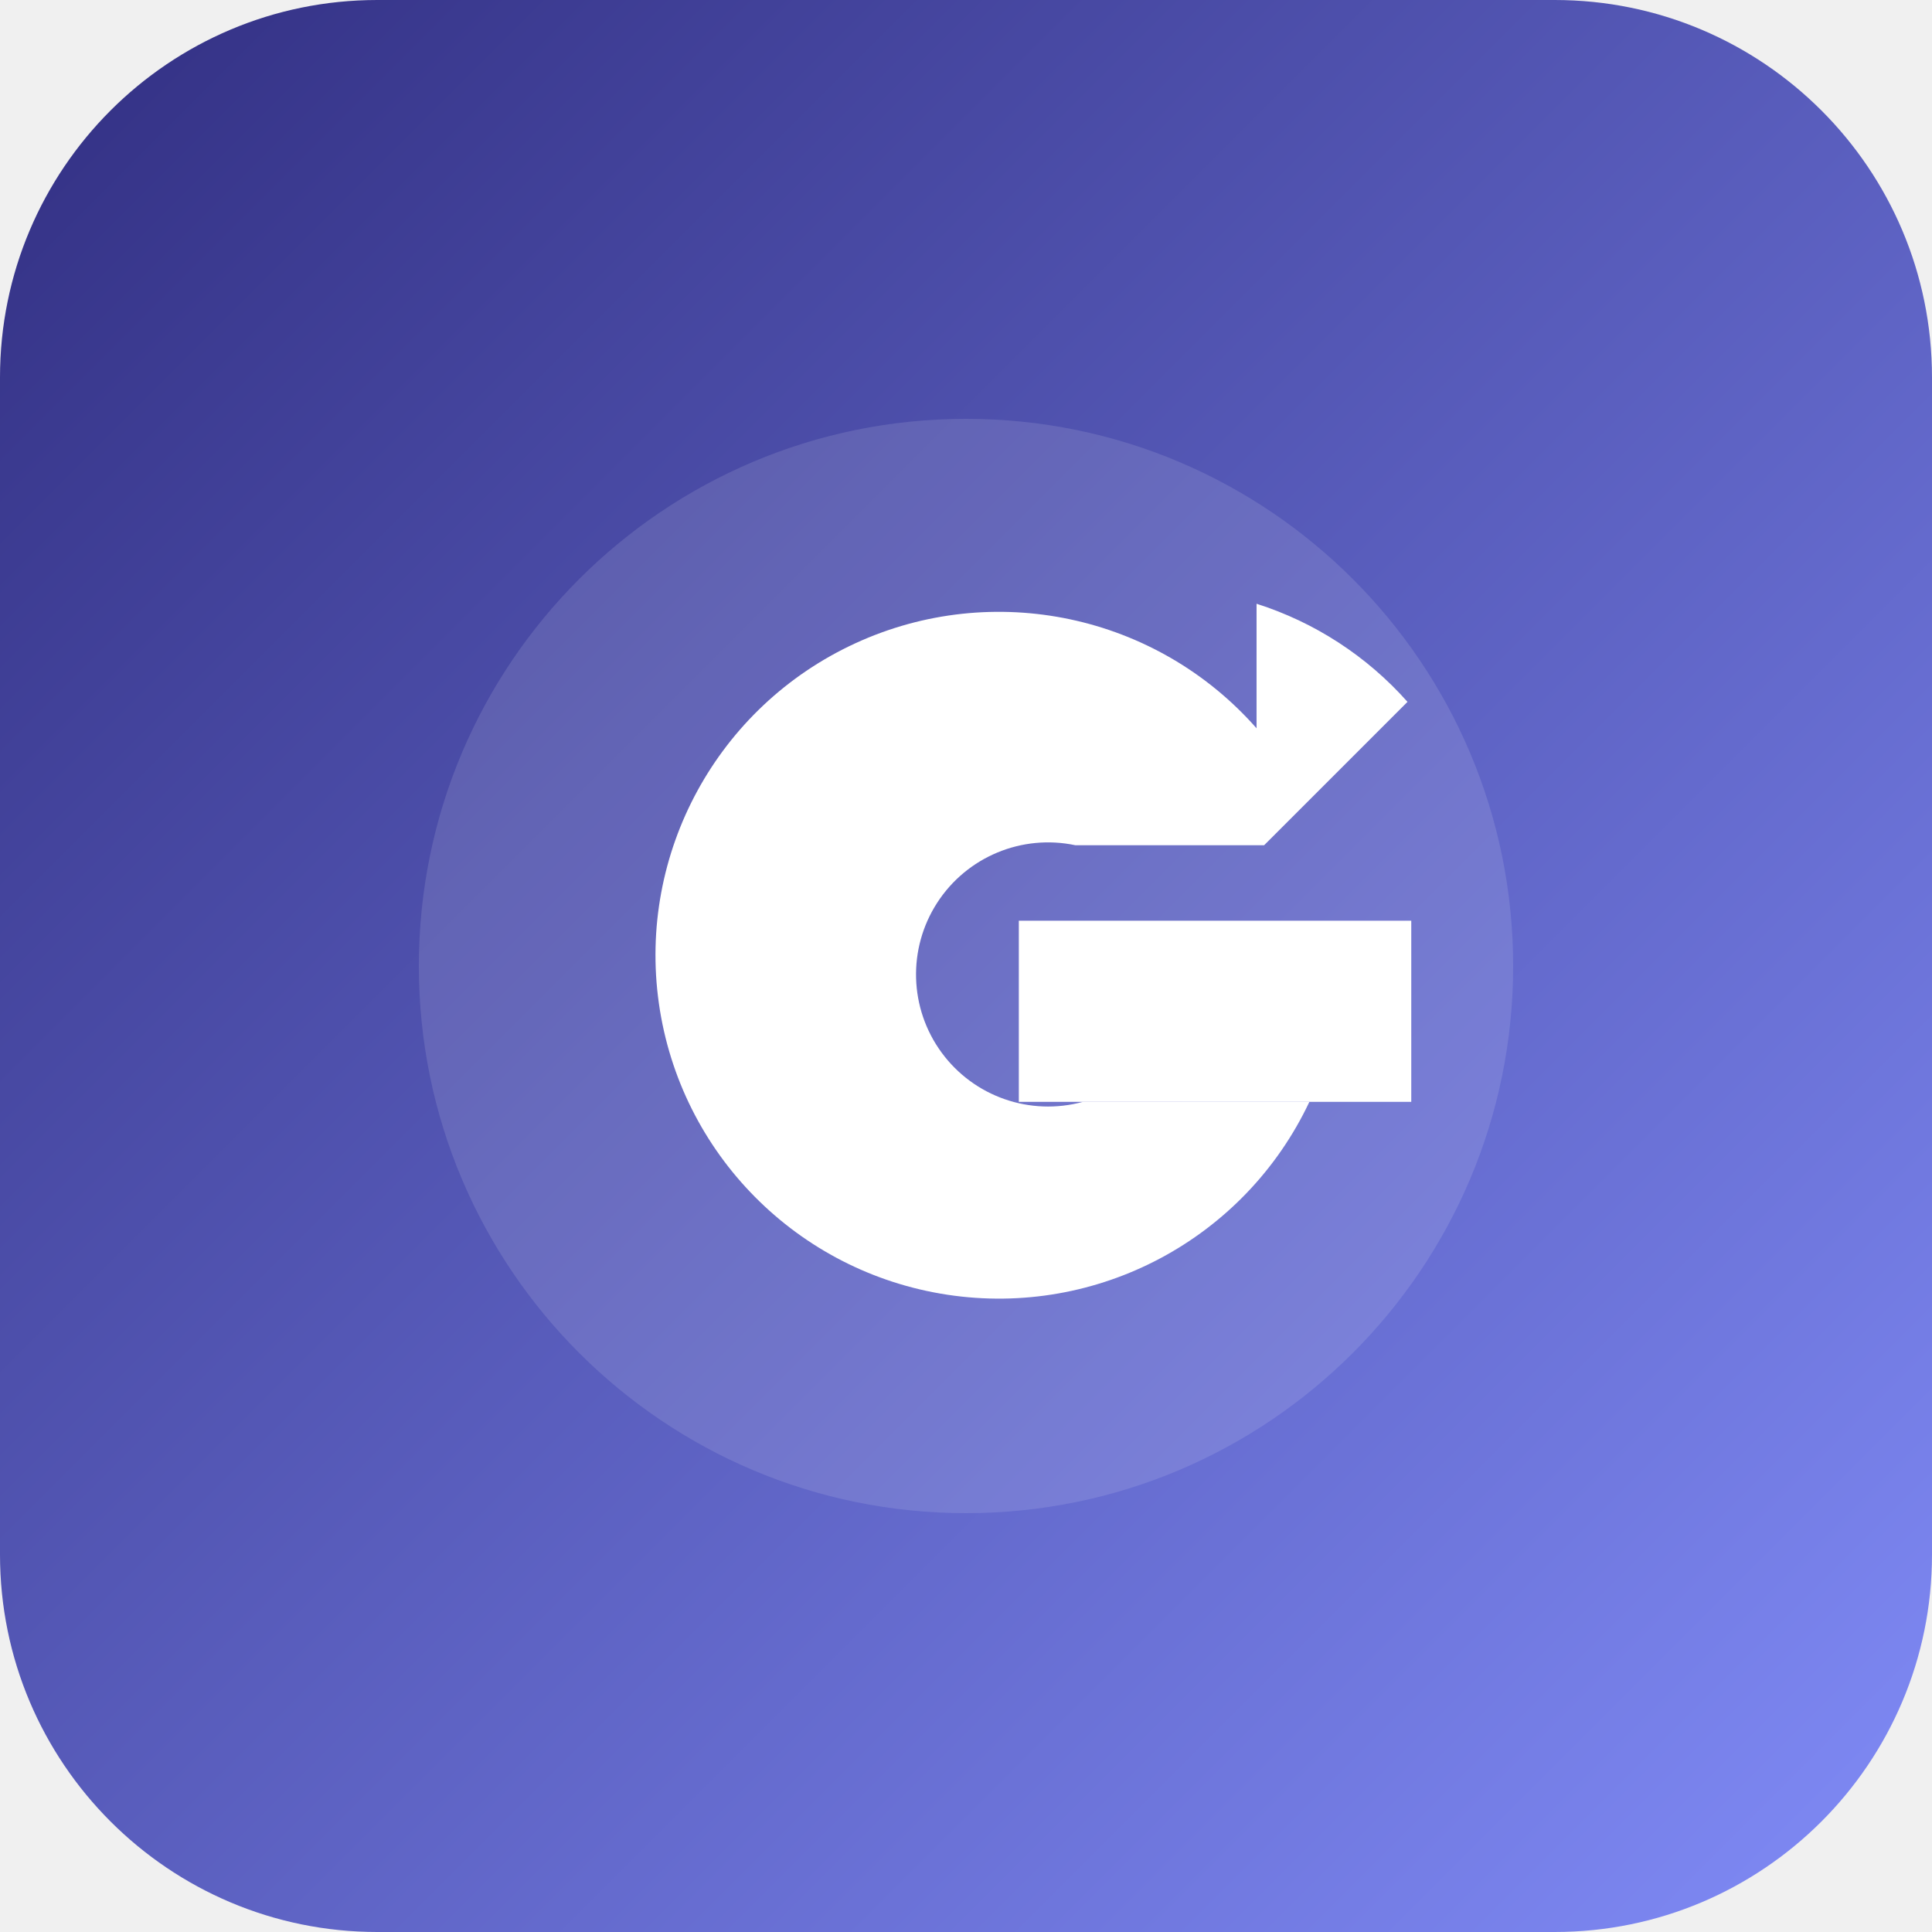
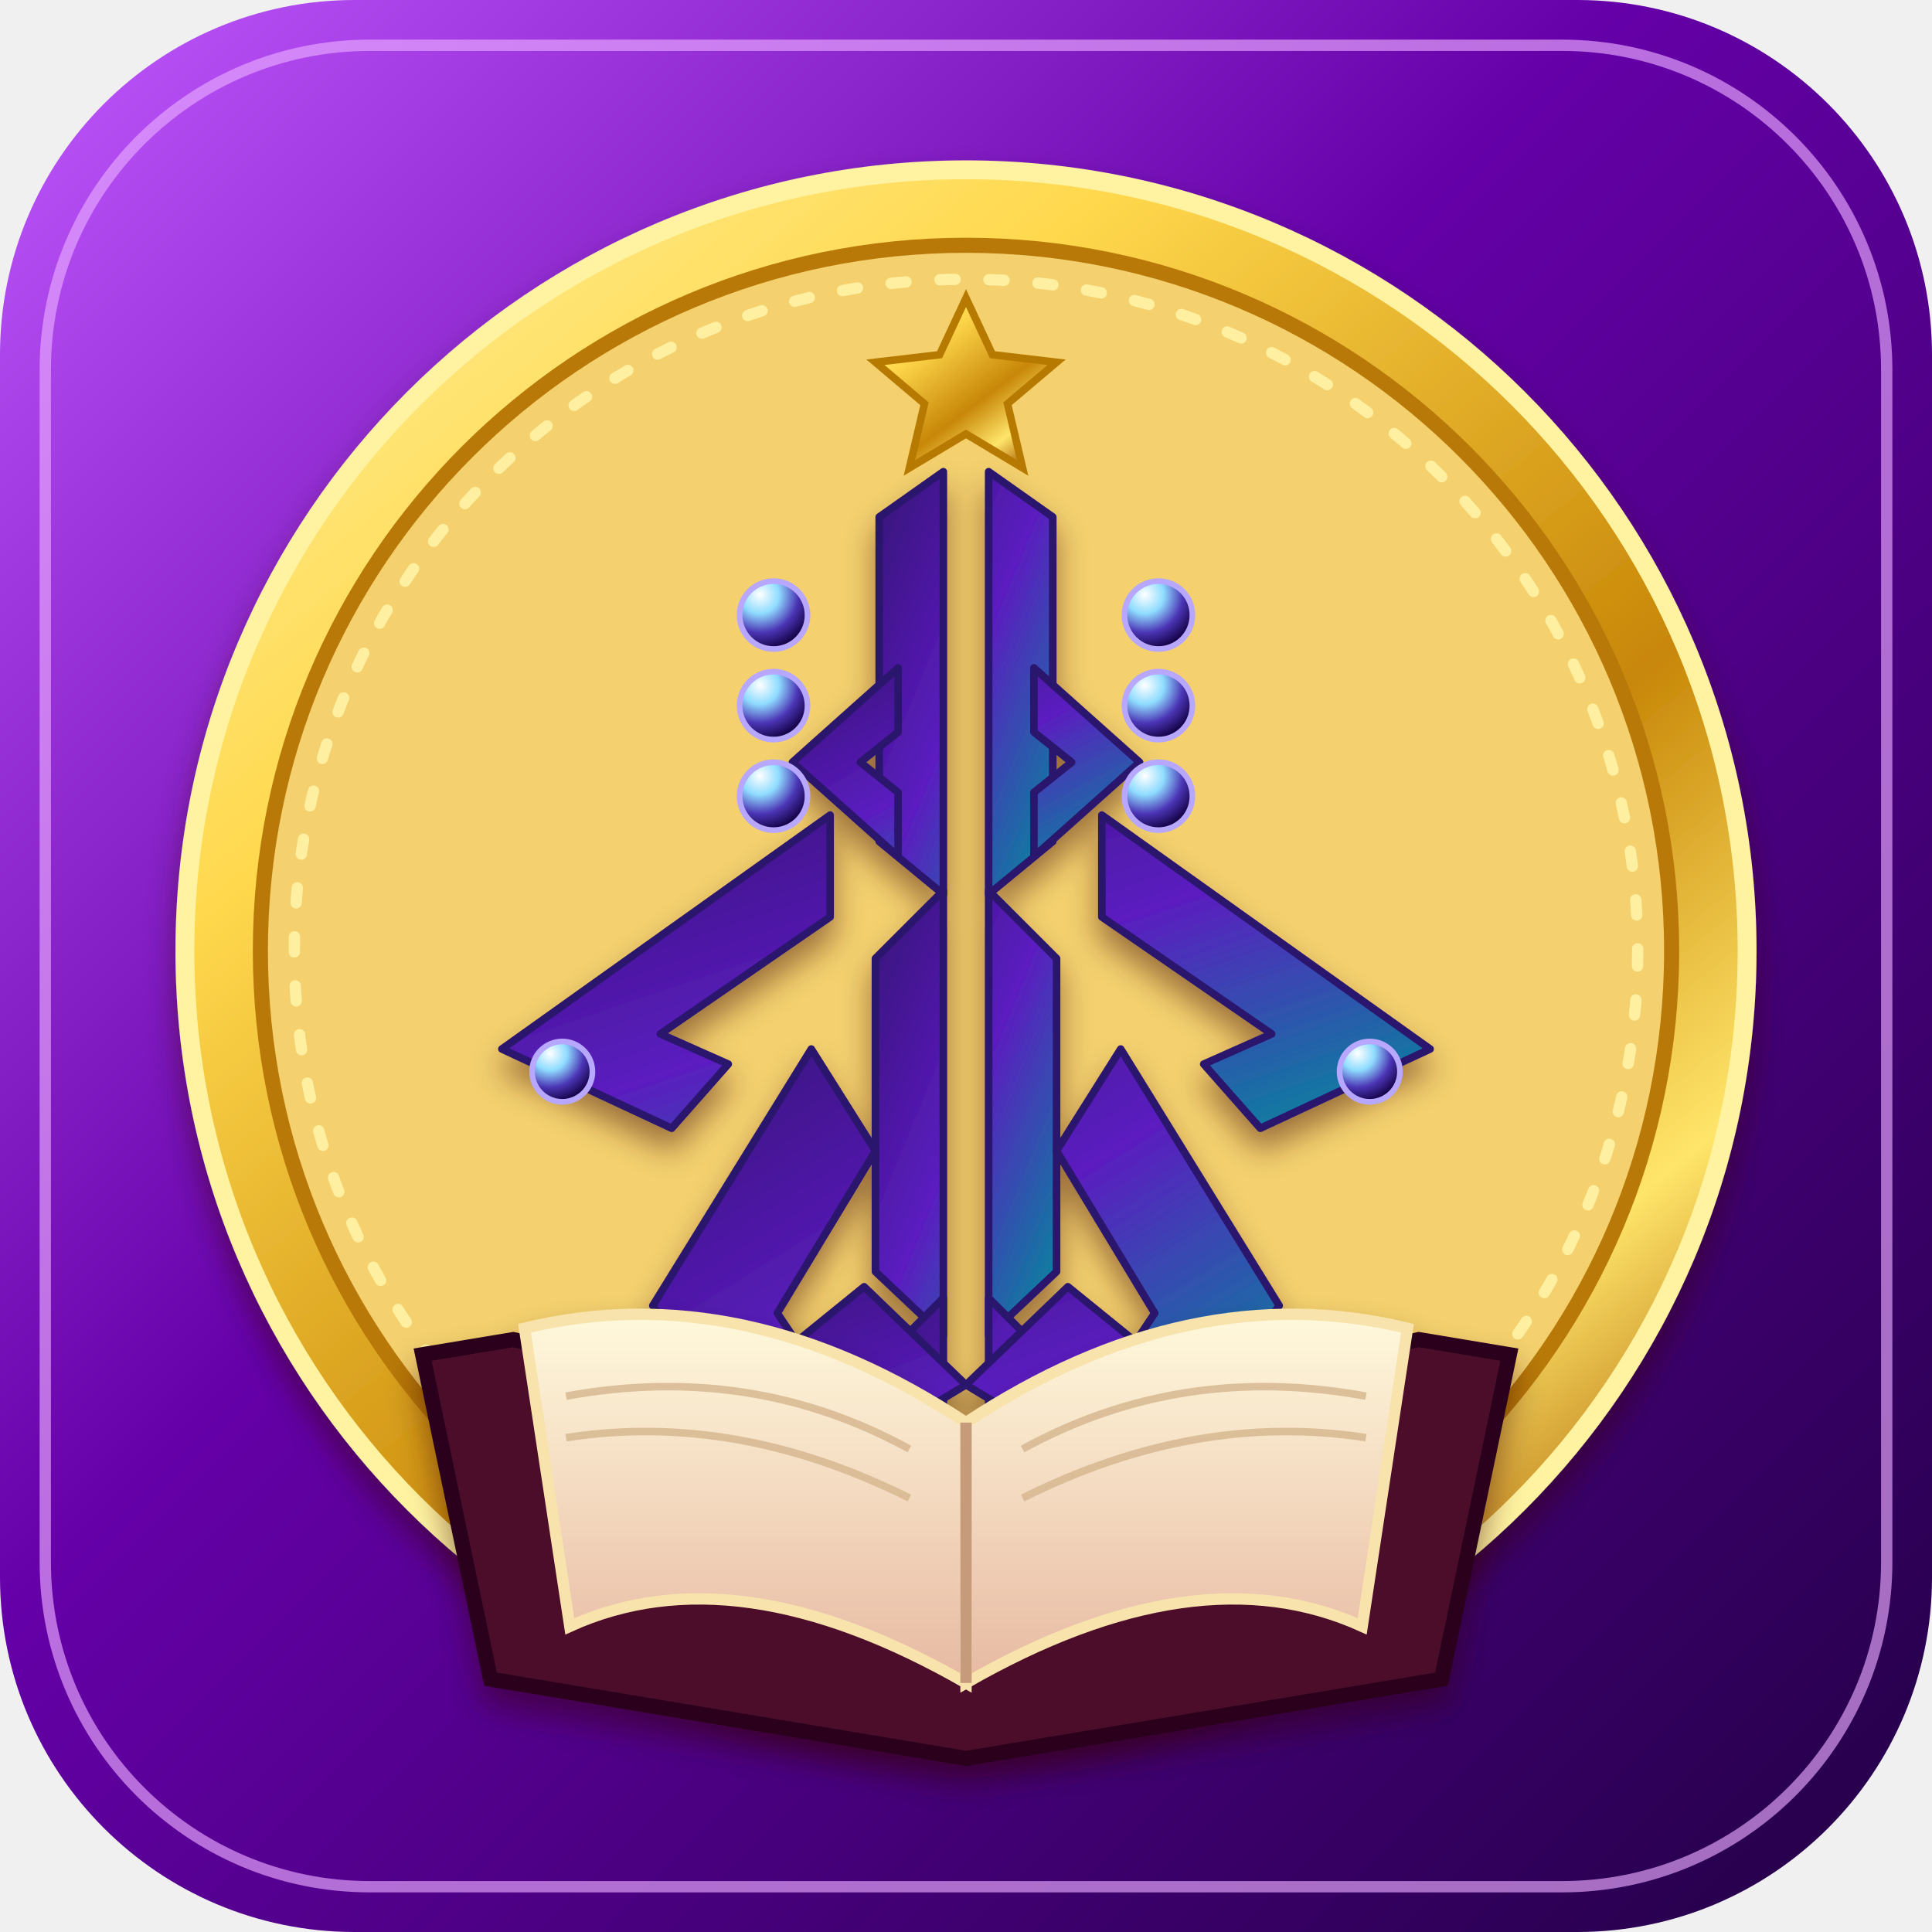
<svg xmlns="http://www.w3.org/2000/svg" viewBox="0 0 512 512">
  <defs>
-     <linearGradient id="g" x1="0" y1="0" x2="1" y2="1">
-       <stop stop-color="#312e81" />
-       <stop offset="1" stop-color="#818cf8" />
+     <linearGradient id="bg" x1="0" y1="0" x2="1" y2="1">
+       <stop stop-color="#c15aff" />
+       <stop offset=".42" stop-color="#6500a8" />
+       <stop offset="1" stop-color="#210044" />
    </linearGradient>
+     <linearGradient id="gold" x1="0" y1="0" x2=".8" y2="1">
+       <stop stop-color="#fff4a6" />
+       <stop offset=".3" stop-color="#ffd84d" />
+       <stop offset=".65" stop-color="#c88708" />
+       <stop offset=".85" stop-color="#ffe56a" />
+       <stop offset="1" stop-color="#a95e00" />
+     </linearGradient>
+     <linearGradient id="page" x1="0" y1="0" x2="0" y2="1">
+       <stop stop-color="#fff9dc" />
+       <stop offset="1" stop-color="#e7b9a2" />
+     </linearGradient>
+     <linearGradient id="call" x1="0" y1="0" x2="1" y2="1">
+       <stop stop-color="#371078" />
+       <stop offset=".5" stop-color="#5b1dc0" />
+       <stop offset="1" stop-color="#008f9a" />
+     </linearGradient>
+     <radialGradient id="pearl" cx=".3" cy=".2" r=".8">
+       <stop stop-color="#fff" />
+       <stop offset=".35" stop-color="#8fdcff" />
+       <stop offset=".7" stop-color="#4b35b5" />
+       <stop offset="1" stop-color="#17054b" />
+     </radialGradient>
+     <filter id="shadow" x="-20%" y="-20%" width="140%" height="150%">
+       <feDropShadow dx="0" dy="5" stdDeviation="4" flood-color="#321000" flood-opacity=".45" />
+     </filter>
  </defs>
-   <rect width="512" height="512" rx="100" fill="url(#g)" />
-   <circle cx="256" cy="256" r="145" fill="#fff" opacity=".12" />
-   <path d="M333 193a91 91 0 1 0 14 99h-60a35 35 0 1 1-2-68h50l38-38a90 90 0 0 0-40-26Z" fill="#fff" />
-   <path d="M270 244h104v48H270z" fill="#fff" />
+   <rect width="512" height="512" rx="94" fill="url(#bg)" />
+   <rect x="12" y="12" width="488" height="488" rx="86" fill="none" stroke="#e8a9ff" stroke-opacity=".65" stroke-width="3" />
+   <circle cx="256" cy="252" r="207" fill="url(#gold)" stroke="#fff2a0" stroke-width="5" filter="url(#shadow)" />
+   <circle cx="256" cy="252" r="187" fill="#f4d06e" stroke="#b87908" stroke-width="4" />
+   <circle cx="256" cy="252" r="178" fill="none" stroke="#fff0a1" stroke-width="3" stroke-dasharray="4 9" stroke-linecap="round" />
+   <path d="M256 79l7 15 17 2-13 11 4 17-15-9-15 9 4-17-13-11 17-2z" fill="url(#gold)" stroke="#b77a00" stroke-width="2" />
+   <g filter="url(#shadow)" stroke="#2b126d" stroke-width="2" stroke-linejoin="round" fill="url(#call)">
+     <path d="M250 125l-17 12v86l17 14zM262 125l17 12v86l-17 14z" />
+     <path d="M250 236l-18 18v83l18 17zM262 236l18 18v83l-18 17z" />
+     <path d="M250 344l-18 18v53l18 17zM262 344l18 18v53l-18 17z" />
+     <path d="M238 177l-28 25 28 25v-17l-10-8 10-8zM274 177l28 25-28 25v-17l10-8-10-8z" />
+     <path d="M220 216l-87 62 45 21 15-17-18-8 45-31zM292 216l87 62-45 21-15-17 18-8-45-31z" />
+     <path d="M215 278l-42 68 25 35 20-15-12-18 26-43zM297 278l42 68-25 35-20-15 12-18-26-43z" />
+     <path d="M229 341l-53 43 22 18 58-35zM283 341l53 43-22 18-58-35z" />
+   </g>
+   <g fill="url(#pearl)" stroke="#b8a7ff" stroke-width="1.5">
+     <circle cx="205" cy="163" r="9" />
+     <circle cx="205" cy="187" r="9" />
+     <circle cx="205" cy="211" r="9" />
+     <circle cx="307" cy="163" r="9" />
+     <circle cx="307" cy="187" r="9" />
+     <circle cx="307" cy="211" r="9" />
+     <circle cx="149" cy="284" r="8" />
+     <circle cx="363" cy="284" r="8" />
+     <circle cx="213" cy="371" r="8" />
+     <circle cx="235" cy="385" r="8" />
+     <circle cx="277" cy="385" r="8" />
+     <circle cx="299" cy="371" r="8" />
+   </g>
+   <g filter="url(#shadow)">
+     <path d="M112 359l24-4 120 27 120-27 24 4-18 86-126 21-126-21z" fill="#4b0929" stroke="#29051c" stroke-width="4" />
+     <path d="M139 352q58-14 117 25v69q-61-35-105-15z" fill="url(#page)" stroke="#f8e3ac" stroke-width="3" />
+     <path d="M373 352q-58-14-117 25v69q61-35 105-15z" fill="url(#page)" stroke="#f8e3ac" stroke-width="3" />
+     <path d="M256 377v69" stroke="#c69b7b" stroke-width="3" />
+     <path d="M150 370q49-9 91 14M150 381q45-7 91 16M362 370q-49-9-91 14M362 381q-45-7-91 16" fill="none" stroke="#d5b58d" stroke-width="2" opacity=".8" />
+   </g>
</svg>
